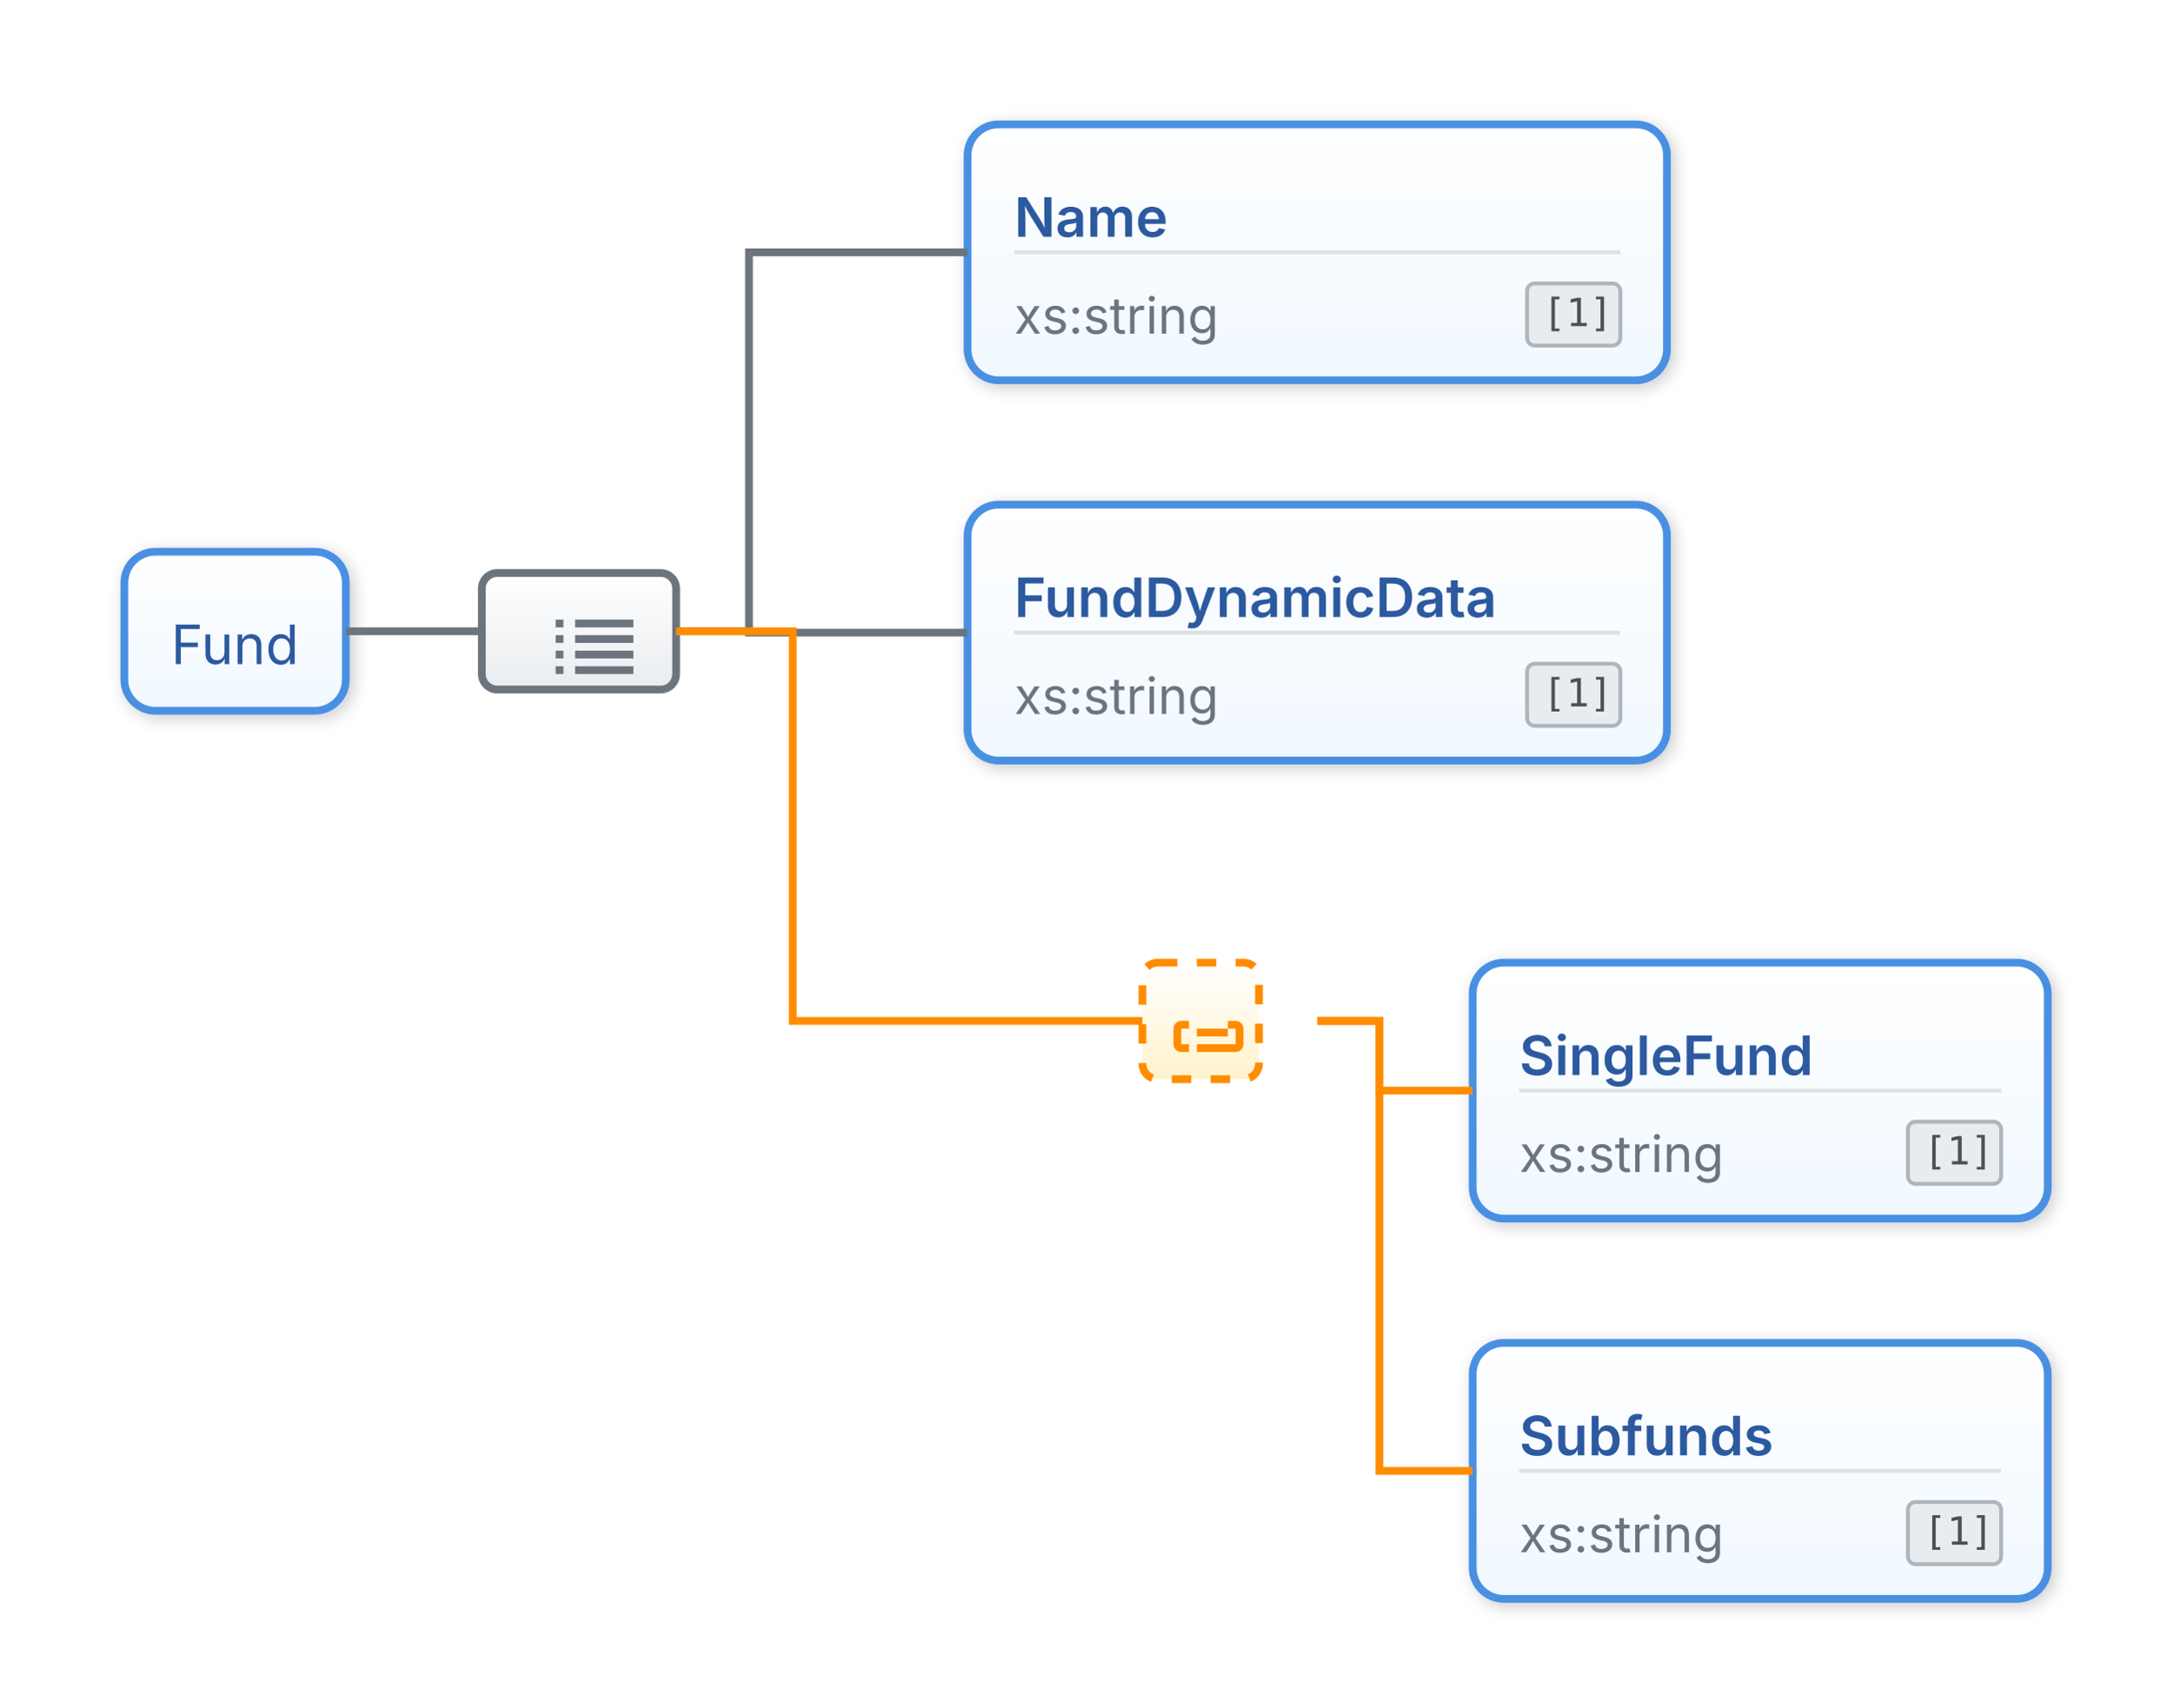
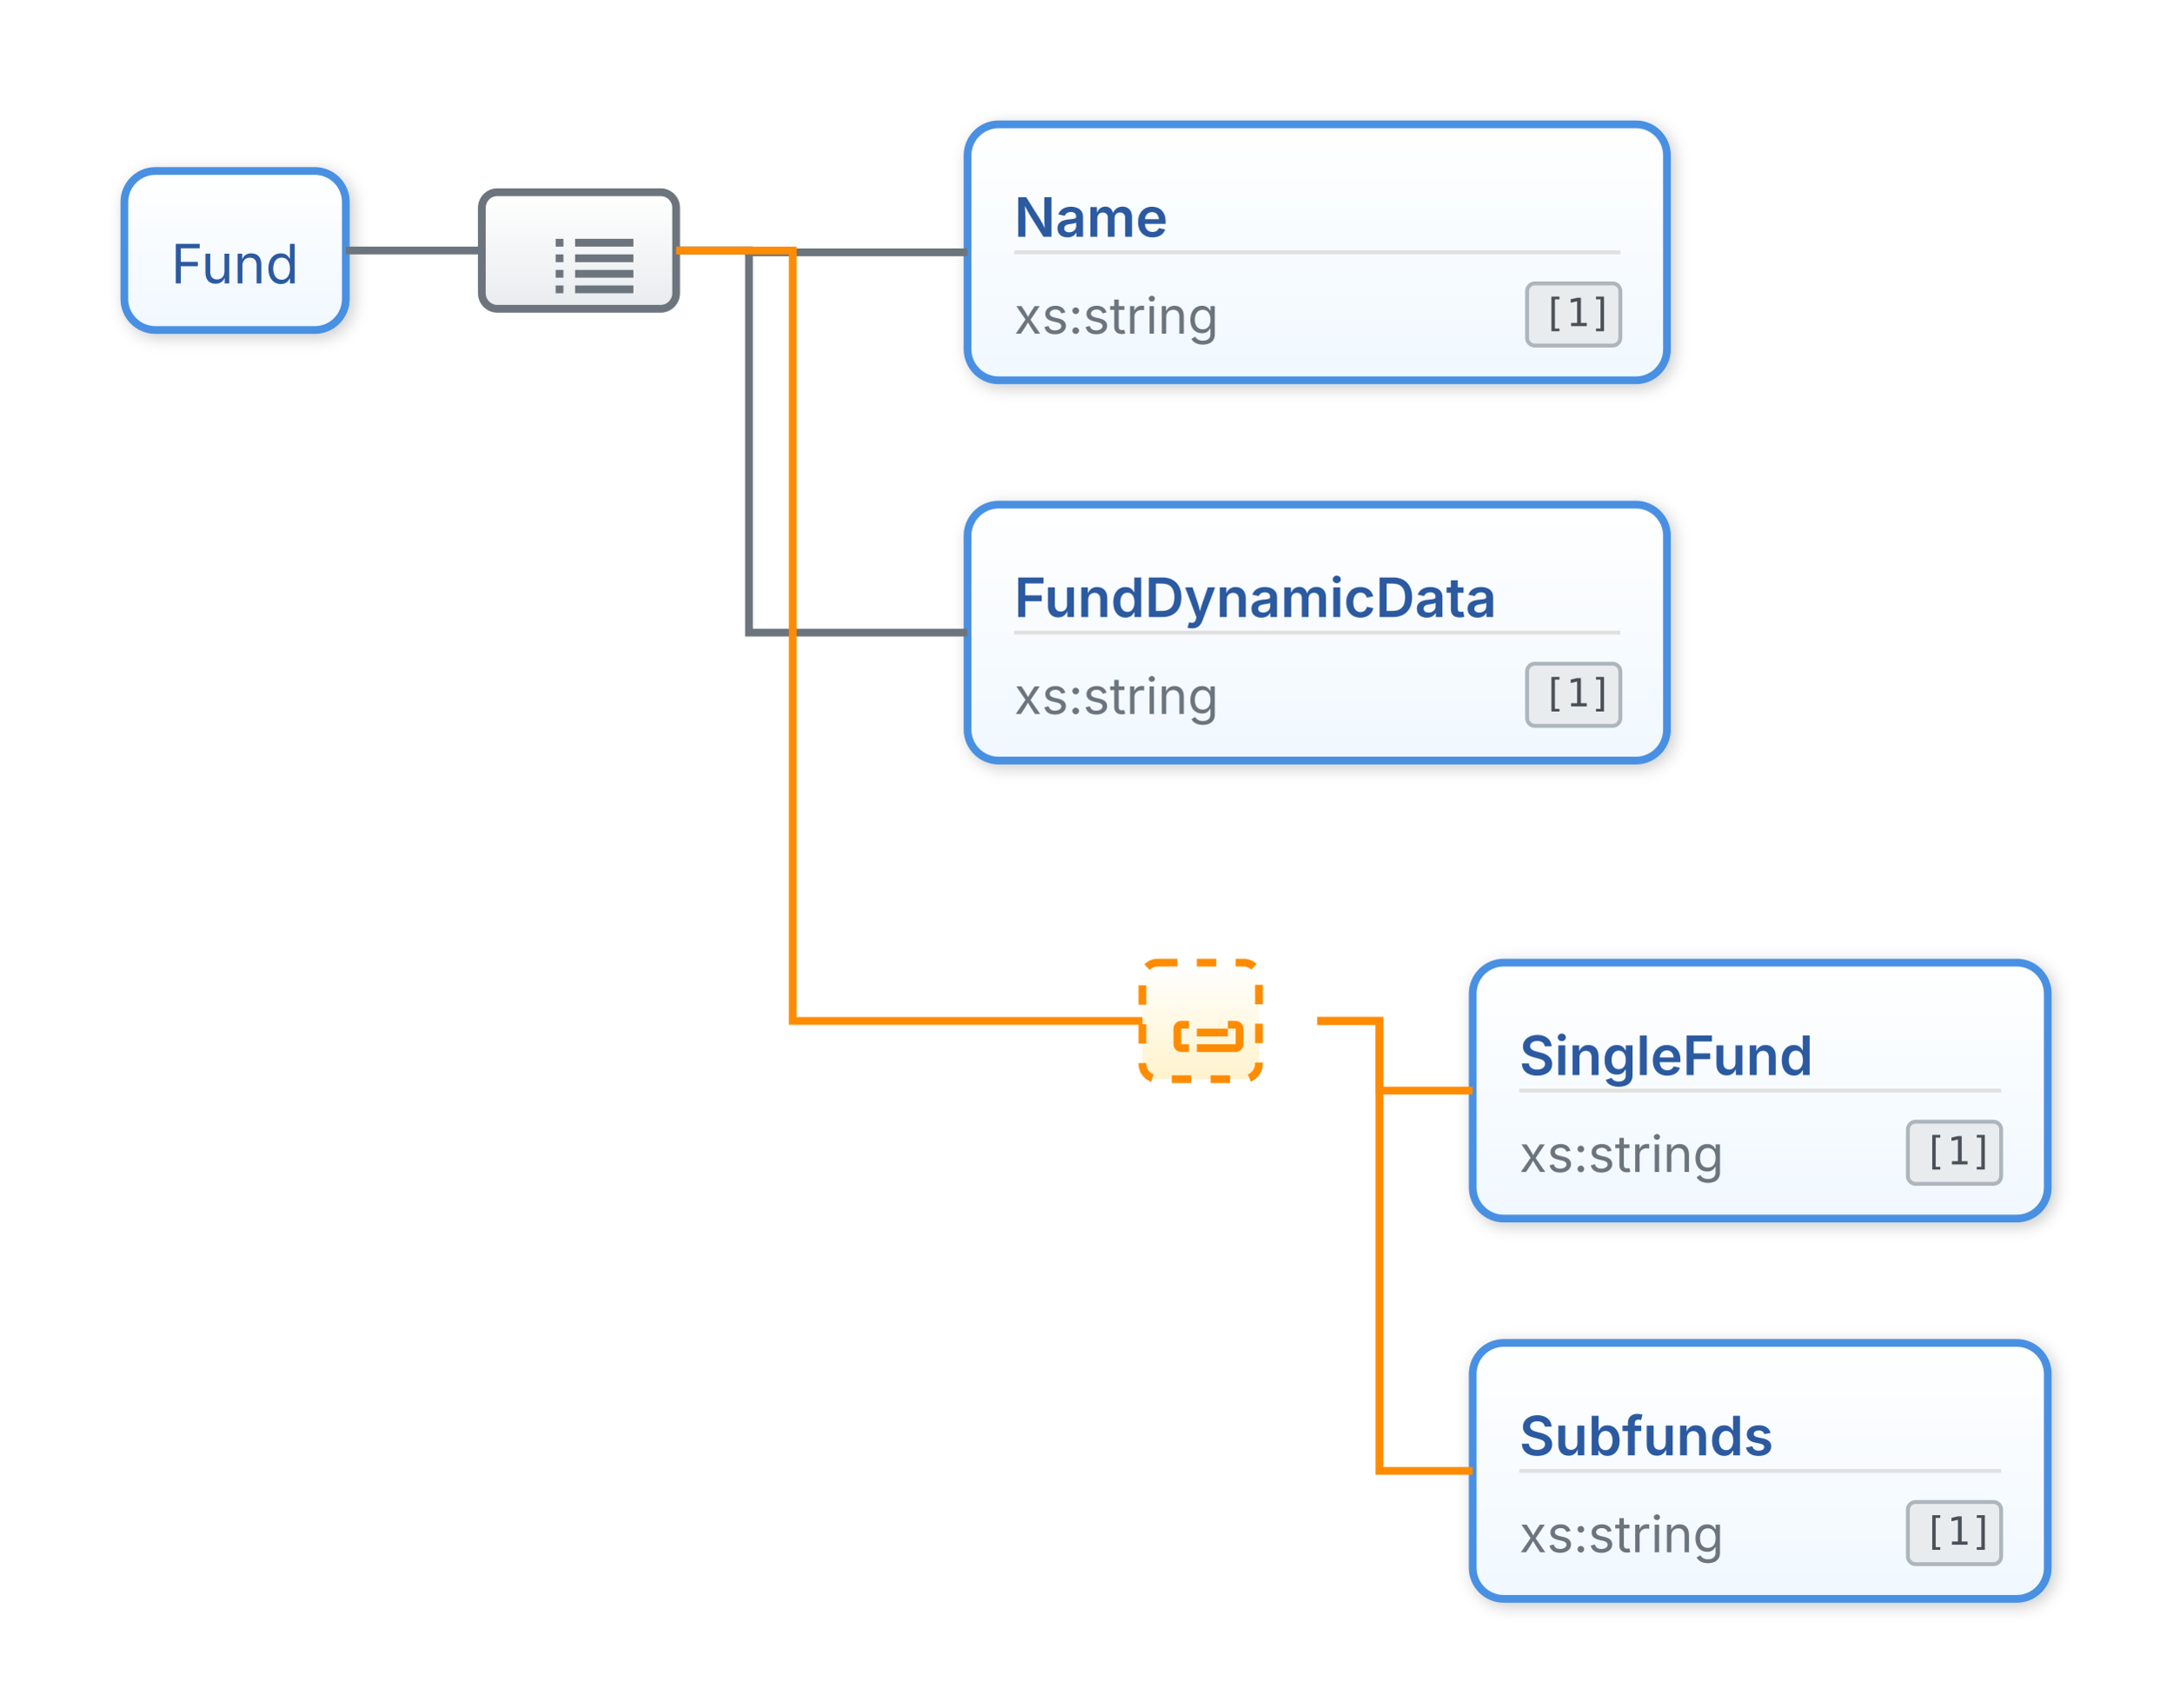
<svg xmlns="http://www.w3.org/2000/svg" xmlns:xlink="http://www.w3.org/1999/xlink" style="background-color: #f0f8ff" width="559.0" height="439.516">
  <defs>
    <linearGradient y2="100%" id="elementGradient" x1="0%" x2="0%" y1="0%">
      <stop stop-color="#ffffff" offset="0%" />
      <stop stop-color="#f0f8ff" offset="100%" />
    </linearGradient>
    <linearGradient y2="100%" id="attributeGradient" x1="0%" x2="0%" y1="0%">
      <stop stop-color="#ffffff" offset="0%" />
      <stop stop-color="#f9f5e7" offset="100%" />
    </linearGradient>
    <linearGradient y2="100%" id="sequenceGradient" x1="0%" x2="0%" y1="0%">
      <stop stop-color="#ffffff" offset="0%" />
      <stop stop-color="#e9ecef" offset="100%" />
    </linearGradient>
    <linearGradient y2="100%" id="choiceGradient" x1="0%" x2="0%" y1="0%">
      <stop stop-color="#ffffff" offset="0%" />
      <stop stop-color="#fff3cd" offset="100%" />
    </linearGradient>
    <linearGradient y2="100%" id="anyGradient" x1="0%" x2="0%" y1="0%">
      <stop stop-color="#ffffff" offset="0%" />
      <stop stop-color="#dee2e6" offset="100%" />
    </linearGradient>
    <linearGradient y2="100%" id="structuralGradient" x1="0%" x2="0%" y1="0%">
      <stop stop-color="#ffffff" offset="0%" />
      <stop stop-color="#e9ecef" offset="100%" />
    </linearGradient>
    <style>.hoverable-rect { transition: all 0.3s ease; cursor: pointer; } .hoverable-rect:hover { transform: translateY(-1px); filter: drop-shadow(0 3px 6px rgba(0, 0, 0, 0.2)); } .connection-line { transition: stroke-width 0.2s ease; } .connection-line:hover { stroke-width: 2.5; } .cardinality-text { font-weight: 600; font-size: 10px; } .element-icon { fill: #4a90e2; } .attribute-icon { fill: #d4a147; }</style>
    <filter width="200%" x="-50%" height="200%" id="dropShadow" y="-50%">
      <feGaussianBlur stdDeviation="2" in="SourceAlpha" />
      <feOffset result="offsetblur" dx="1" dy="1" />
      <feFlood flood-color="black" flood-opacity="0.2" />
      <feComposite in2="offsetblur" operator="in" />
      <feMerge>
        <feMergeNode />
        <feMergeNode in="SourceGraphic" />
      </feMerge>
    </filter>
    <g style="stroke: #4a90e2; stroke-width: 2; stroke-linecap: round;" id="modern-plus-icon">
      <circle fill="#f0f8ff" stroke-width="1.5" r="10" cx="12" cy="12" stroke="#4a90e2" />
      <line y2="17" x1="12" x2="12" y1="7" />
      <line y2="12" x1="7" x2="17" y1="12" />
    </g>
    <g id="string-icon">
      <path fill="#28a745" d="M2.5 4v1.5c0 .83.67 1.5 1.5 1.5h1v1h-1c-.83 0-1.5.67-1.5 1.5V11c0 .55-.45 1-1 1H0v-1h.5c.28 0 .5-.22.5-.5V9s0-2.5 0-2.5c0-.83.67-1.5 1.5-1.5h1v-1h-1C1.67 4 1 3.33 1 2.5V1c0-.55.45-1 1-1H1v1h-.5c-.28 0-.5.22-.5.5V3s0 2.5 0 2.5c0 .83-.67 1.5-1.5 1.5h-1z" />
    </g>
    <g id="numeric-icon">
      <path fill="#007bff" d="M1.5 6l.5 2H1l-.5-2H0V5h.5L0 3h1l.5 2h1L2 3h1l.5 2H4v1h-.5L4 8H3l-.5-2h-1z" />
    </g>
    <g id="date-icon">
      <path fill="#fd7e14" d="M3.5 0c-.28 0-.5.22-.5.5v.5h-1v-.5c0-.28-.22-.5-.5-.5s-.5.22-.5.5v.5H0v8h8V1h-1v-.5c0-.28-.22-.5-.5-.5s-.5.22-.5.5v.5h-2v-.5c0-.28-.22-.5-.5-.5zM1 2h6v2H1V2zm0 3h6v3H1V5z" />
    </g>
    <g id="boolean-icon">
      <path fill="#6f42c1" d="M7 1L3.5 4.5 1 2l-1 1 3.5 3.5L8 2z" />
    </g>
    <g id="binary-icon">
      <path fill="#6c757d" d="M1 1v6h6V3L5 1H1zm4 0v2h2L5 1zm-3 3h2v1H2V4zm0 2h4v1H2V6z" />
    </g>
    <g id="uri-icon">
      <path fill="#17a2b8" d="M2 3h1v1H2V3zm3 0h1v1H5V3zM1.5 1C.67 1 0 1.67 0 2.5S.67 4 1.5 4h.25L2 3.75v-.5l-.25-.25H1.5c-.28 0-.5-.22-.5-.5s.22-.5.5-.5h1c.28 0 .5.22.5.5v.25l.25.25h.5l.25-.25V2.5c0-.83-.67-1.5-1.5-1.5h-1z" />
    </g>
    <g id="qname-icon">
      <path fill="#e83e8c" d="M0 2v4c0 .55.45 1 1 1h2.5L7 3.5v-1L3.5 0H1C.45 0 0 .45 0 2zm5.5 1.5L3 5H1V2h2.5L5.5 3.5z" />
    </g>
    <g id="language-icon">
      <path fill="#20c997" d="M4 0C1.79 0 0 1.79 0 4s1.79 4 4 4 4-1.79 4-4-1.79-4-4-4zm2 7c-.02-.02-.05-.03-.08-.03H5c-.28 0-.5-.22-.5-.5 0-.25.19-.46.44-.5.02 0 .04-.01.06-.01h1c.83 0 1.5-.67 1.5-1.5 0-.78-.6-1.42-1.36-1.49C6.09 2.95 6.05 2.93 6 2.93c-.28 0-.5-.22-.5-.5s.22-.5.5-.5c.05 0 .09.02.14.03C6.36 1.94 6.6 2 6.5 2c0 0 .5.22.5.5s-.22.5-.5.5c-.28 0-.5-.22-.5-.5 0-.02.01-.04.01-.06h-1c-.83 0-1.5.67-1.5 1.5 0 .78.6 1.42 1.36 1.49C4.91 5.05 4.95 5.07 5 5.07c.28 0 .5.22.5.5s-.22.5-.5.5c-.05 0-.09-.02-.14-.03C4.64 6.06 4.4 6 4.5 6z" />
    </g>
    <g id="complex-icon" transform="scale(0.5)">
      <rect x="5" y="0" fill="none" width="6" height="4" stroke="#dc3545" stroke-width="1.5" />
      <rect x="0" y="12" fill="none" width="6" height="4" stroke="#dc3545" stroke-width="1.5" />
      <rect x="10" y="12" fill="none" width="6" height="4" stroke="#dc3545" stroke-width="1.5" />
      <line y2="10" stroke-width="1.5" x1="8" x2="8" stroke="#dc3545" y1="4" />
      <line y2="10" stroke-width="1.5" x1="3" x2="13" stroke="#dc3545" y1="10" />
      <line y2="12" stroke-width="1.5" x1="3" x2="3" stroke="#dc3545" y1="10" />
      <line y2="12" stroke-width="1.5" x1="13" x2="13" stroke="#dc3545" y1="10" />
    </g>
    <g id="default-icon">
      <path fill="#4a90e2" d="M4 0C1.79 0 0 1.79 0 4s1.79 4 4 4 4-1.79 4-4-1.79-4-4-4zm0 6c-.55 0-1-.45-1-1s.45-1 1-1 1 .45 1 1-.45 1-1 1z" />
    </g>
    <g id="sequence-icon">
      <path fill="#6c757d" d="M2,17H4V19H2V17M2,13H4V15H2V13M2,9H4V11H2V9M2,5H4V7H2V5M7,5H22V7H7V5M7,9H22V11H7V9M7,13H22V15H7V13M7,17H22V19H7V17Z" />
    </g>
    <g id="choice-icon">
      <path fill="#ff8c00" d="M8,10V12H16V10H8M8,14V16H16V14H8M18,8C19.11,8 20,8.9 20,10V14C20,15.11 19.11,16 18,16H16V14H18V10H16V8H18M6,8V10H4V14H6V16H4C2.89,16 2,15.11 2,14V10C2,8.9 2.89,8 4,8H6Z" />
    </g>
  </defs>
  <a href="#">
-     <rect x="32" y="142" fill="#f0f8ff" width="57.0" style="stroke: #4a90e2; stroke-width: 2; fill: url(#elementGradient); filter: url(#dropShadow);" filter="url(#dropShadow)" class="hoverable-rect" rx="8" ry="8" height="40.939" id="/Fund" />
-     <text x="44" fill="#2c5aa0" y="170.939" font-size="14" font-family="'Inter', -apple-system, BlinkMacSystemFont, 'Segoe UI', 'Helvetica Neue', Arial, sans-serif">Fund</text>
+     <rect x="32" y="44" fill="#f0f8ff" width="57.0" style="stroke: #4a90e2; stroke-width: 2; fill: url(#elementGradient); filter: url(#dropShadow);" filter="url(#dropShadow)" class="hoverable-rect" rx="8" ry="8" height="40.939" id="/Fund" />
+     <text x="44" fill="#2c5aa0" y="72.939" font-size="14" font-family="'Inter', -apple-system, BlinkMacSystemFont, 'Segoe UI', 'Helvetica Neue', Arial, sans-serif">Fund</text>
  </a>
  <g id="modern-comment">
-     <text font-style="italic" x="44" fill="#6c757d" font-size="13" y="200.939" font-family="'Inter', -apple-system, BlinkMacSystemFont, 'Segoe UI', 'Helvetica Neue', Arial, sans-serif" />
+     <text font-style="italic" x="44" fill="#6c757d" font-size="13" y="102.939" font-family="'Inter', -apple-system, BlinkMacSystemFont, 'Segoe UI', 'Helvetica Neue', Arial, sans-serif" />
  </g>
-   <line y2="162.47" style="stroke: #6c757d; stroke-width: 2; fill: none;" x1="89.0" class="connection-line" x2="124.0" y1="162.47" />
+   <line y2="64.47" style="stroke: #6c757d; stroke-width: 2; fill: none;" x1="89.0" class="connection-line" x2="124.0" y1="64.47" />
  <g>
-     <rect x="124.0" y="147.47" fill="url(#sequenceGradient)" width="50.0" rx="4" ry="4" height="30.0" stroke="#6c757d" stroke-width="2" />
-     <use x="141.0" y="154.47" xlink:href="#sequence-icon" />
+     <rect x="124.0" y="49.47" fill="url(#sequenceGradient)" width="50.0" rx="4" ry="4" height="30.0" stroke="#6c757d" stroke-width="2" />
+     <use x="141.0" y="56.47" xlink:href="#sequence-icon" />
  </g>
-   <a href="Name_edabcf95b7d89d7e1946aba983d6c5e7.html">
-     <rect x="249.0" y="32.0" fill="#f0f8ff" width="180.0" style="stroke: #4a90e2; stroke-width: 2; fill: url(#elementGradient); filter: url(#dropShadow);" filter="url(#dropShadow)" class="hoverable-rect" rx="8" ry="8" height="65.879" id="/Fund/Name" />
+   <a href="Name_3750c6f5f8485c3fad597eee321054b2.html">
+     <rect x="249.0" y="32.0" fill="#f0f8ff" width="180.0" style="stroke: #4a90e2; stroke-width: 2; fill: url(#elementGradient); filter: url(#dropShadow);" filter="url(#dropShadow)" class="hoverable-rect" rx="8" ry="8" height="65.879" id="/Fund/SEQUENCE_1/Name" />
    <g>
      <text x="261.0" fill="#2c5aa0" y="60.939" font-size="14" font-weight="600" font-family="'Inter', -apple-system, BlinkMacSystemFont, 'Segoe UI', 'Helvetica Neue', Arial, sans-serif">Name</text>
      <line y2="64.939" stroke-width="1" x1="261.0" x2="417.0" stroke="#e0e0e0" y1="64.939" />
      <text x="261.0" fill="#6c757d" y="85.879" font-size="13" font-family="'Inter', -apple-system, BlinkMacSystemFont, 'Segoe UI', 'Helvetica Neue', Arial, sans-serif">xs:string</text>
      <g>
        <rect x="393.0" y="72.939" fill="#e9ecef" width="24.0" rx="2" ry="2" height="16" stroke="#adb5bd" stroke-width="1" />
        <text x="397.0" fill="#495057" y="83.939" font-size="10" font-weight="500" font-family="monospace">[1]</text>
      </g>
    </g>
  </a>
-   <path fill="none" stroke-width="2" d="M 174.0 162.47 H 192.75 V 64.939 H 249.0" stroke="#6c757d" />
-   <a href="FundDynamicData_6b5915dd2fe6af5440f0024287ede561.html">
-     <rect x="249.0" y="129.879" fill="#f0f8ff" width="180.0" style="stroke: #4a90e2; stroke-width: 2; fill: url(#elementGradient); filter: url(#dropShadow);" filter="url(#dropShadow)" class="hoverable-rect" rx="8" ry="8" height="65.879" id="/Fund/FundDynamicData" />
+   <path fill="none" stroke-width="2" d="M 174.0 64.47 H 192.75 V 64.939 H 249.0" stroke="#6c757d" />
+   <a href="FundDynamicData_bb29e5655e5370bba6c0410d72b34aa6.html">
+     <rect x="249.0" y="129.879" fill="#f0f8ff" width="180.0" style="stroke: #4a90e2; stroke-width: 2; fill: url(#elementGradient); filter: url(#dropShadow);" filter="url(#dropShadow)" class="hoverable-rect" rx="8" ry="8" height="65.879" id="/Fund/SEQUENCE_1/FundDynamicData" />
    <g>
      <text x="261.0" fill="#2c5aa0" y="158.818" font-size="14" font-weight="600" font-family="'Inter', -apple-system, BlinkMacSystemFont, 'Segoe UI', 'Helvetica Neue', Arial, sans-serif">FundDynamicData</text>
      <line y2="162.818" stroke-width="1" x1="261.0" x2="417.0" stroke="#e0e0e0" y1="162.818" />
      <text x="261.0" fill="#6c757d" y="183.758" font-size="13" font-family="'Inter', -apple-system, BlinkMacSystemFont, 'Segoe UI', 'Helvetica Neue', Arial, sans-serif">xs:string</text>
      <g>
        <rect x="393.0" y="170.818" fill="#e9ecef" width="24.0" rx="2" ry="2" height="16" stroke="#adb5bd" stroke-width="1" />
        <text x="397.0" fill="#495057" y="181.818" font-size="10" font-weight="500" font-family="monospace">[1]</text>
      </g>
    </g>
  </a>
-   <path fill="none" stroke-width="2" d="M 174.0 162.47 H 192.75 V 162.818 H 249.0" stroke="#6c757d" />
+   <path fill="none" stroke-width="2" d="M 174.0 64.47 H 192.75 V 162.818 H 249.0" stroke="#6c757d" />
  <g>
    <rect x="294.0" y="247.758" fill="url(#choiceGradient)" width="30.0" rx="4" stroke-dasharray="5,5" ry="4" height="30.0" stroke="#ff8c00" stroke-width="2" />
    <use x="300.0" y="254.758" xlink:href="#choice-icon" />
  </g>
-   <path fill="none" stroke-width="2" d="M 174.0 162.47 H 204.0 V 262.758 H 294.0" stroke="#ff8c00" />
-   <a href="SingleFund_4c66861874f7d3e0da5f3ab20b18c680.html">
-     <rect x="379.0" y="247.758" fill="#f0f8ff" width="148.0" style="stroke: #4a90e2; stroke-width: 2; fill: url(#elementGradient); filter: url(#dropShadow);" filter="url(#dropShadow)" class="hoverable-rect" rx="8" ry="8" height="65.879" id="/Fund/CHOICE_3/SingleFund" />
+   <path fill="none" stroke-width="2" d="M 174.0 64.47 H 204.0 V 262.758 H 294.0" stroke="#ff8c00" />
+   <a href="SingleFund_2d9bb4835d2ccdede2366aabb891564a.html">
+     <rect x="379.0" y="247.758" fill="#f0f8ff" width="148.0" style="stroke: #4a90e2; stroke-width: 2; fill: url(#elementGradient); filter: url(#dropShadow);" filter="url(#dropShadow)" class="hoverable-rect" rx="8" ry="8" height="65.879" id="/Fund/SEQUENCE_1/CHOICE_3/SingleFund" />
    <g>
      <text x="391.0" fill="#2c5aa0" y="276.697" font-size="14" font-weight="600" font-family="'Inter', -apple-system, BlinkMacSystemFont, 'Segoe UI', 'Helvetica Neue', Arial, sans-serif">SingleFund</text>
      <line y2="280.697" stroke-width="1" x1="391.0" x2="515.0" stroke="#e0e0e0" y1="280.697" />
      <text x="391.0" fill="#6c757d" y="301.637" font-size="13" font-family="'Inter', -apple-system, BlinkMacSystemFont, 'Segoe UI', 'Helvetica Neue', Arial, sans-serif">xs:string</text>
      <g>
        <rect x="491.0" y="288.697" fill="#e9ecef" width="24.0" rx="2" ry="2" height="16" stroke="#adb5bd" stroke-width="1" />
        <text x="495.0" fill="#495057" y="299.697" font-size="10" font-weight="500" font-family="monospace">[1]</text>
      </g>
    </g>
  </a>
  <path fill="none" stroke-width="2" d="M 339.0 262.758 H 355.0 V 280.697 H 379.0" stroke="#ff8c00" />
-   <a href="Subfunds_21a0dbc863eb9108a66a229d02fb75c3.html">
-     <rect x="379.0" y="345.637" fill="#f0f8ff" width="148.0" style="stroke: #4a90e2; stroke-width: 2; fill: url(#elementGradient); filter: url(#dropShadow);" filter="url(#dropShadow)" class="hoverable-rect" rx="8" ry="8" height="65.879" id="/Fund/CHOICE_3/Subfunds" />
+   <a href="Subfunds_7296c82fb4314fb08c74f08139b519b5.html">
+     <rect x="379.0" y="345.637" fill="#f0f8ff" width="148.0" style="stroke: #4a90e2; stroke-width: 2; fill: url(#elementGradient); filter: url(#dropShadow);" filter="url(#dropShadow)" class="hoverable-rect" rx="8" ry="8" height="65.879" id="/Fund/SEQUENCE_1/CHOICE_3/Subfunds" />
    <g>
      <text x="391.0" fill="#2c5aa0" y="374.576" font-size="14" font-weight="600" font-family="'Inter', -apple-system, BlinkMacSystemFont, 'Segoe UI', 'Helvetica Neue', Arial, sans-serif">Subfunds</text>
      <line y2="378.576" stroke-width="1" x1="391.0" x2="515.0" stroke="#e0e0e0" y1="378.576" />
      <text x="391.0" fill="#6c757d" y="399.516" font-size="13" font-family="'Inter', -apple-system, BlinkMacSystemFont, 'Segoe UI', 'Helvetica Neue', Arial, sans-serif">xs:string</text>
      <g>
        <rect x="491.0" y="386.576" fill="#e9ecef" width="24.0" rx="2" ry="2" height="16" stroke="#adb5bd" stroke-width="1" />
        <text x="495.0" fill="#495057" y="397.576" font-size="10" font-weight="500" font-family="monospace">[1]</text>
      </g>
    </g>
  </a>
  <path fill="none" stroke-width="2" d="M 339.0 262.758 H 355.0 V 378.576 H 379.0" stroke="#ff8c00" />
</svg>
